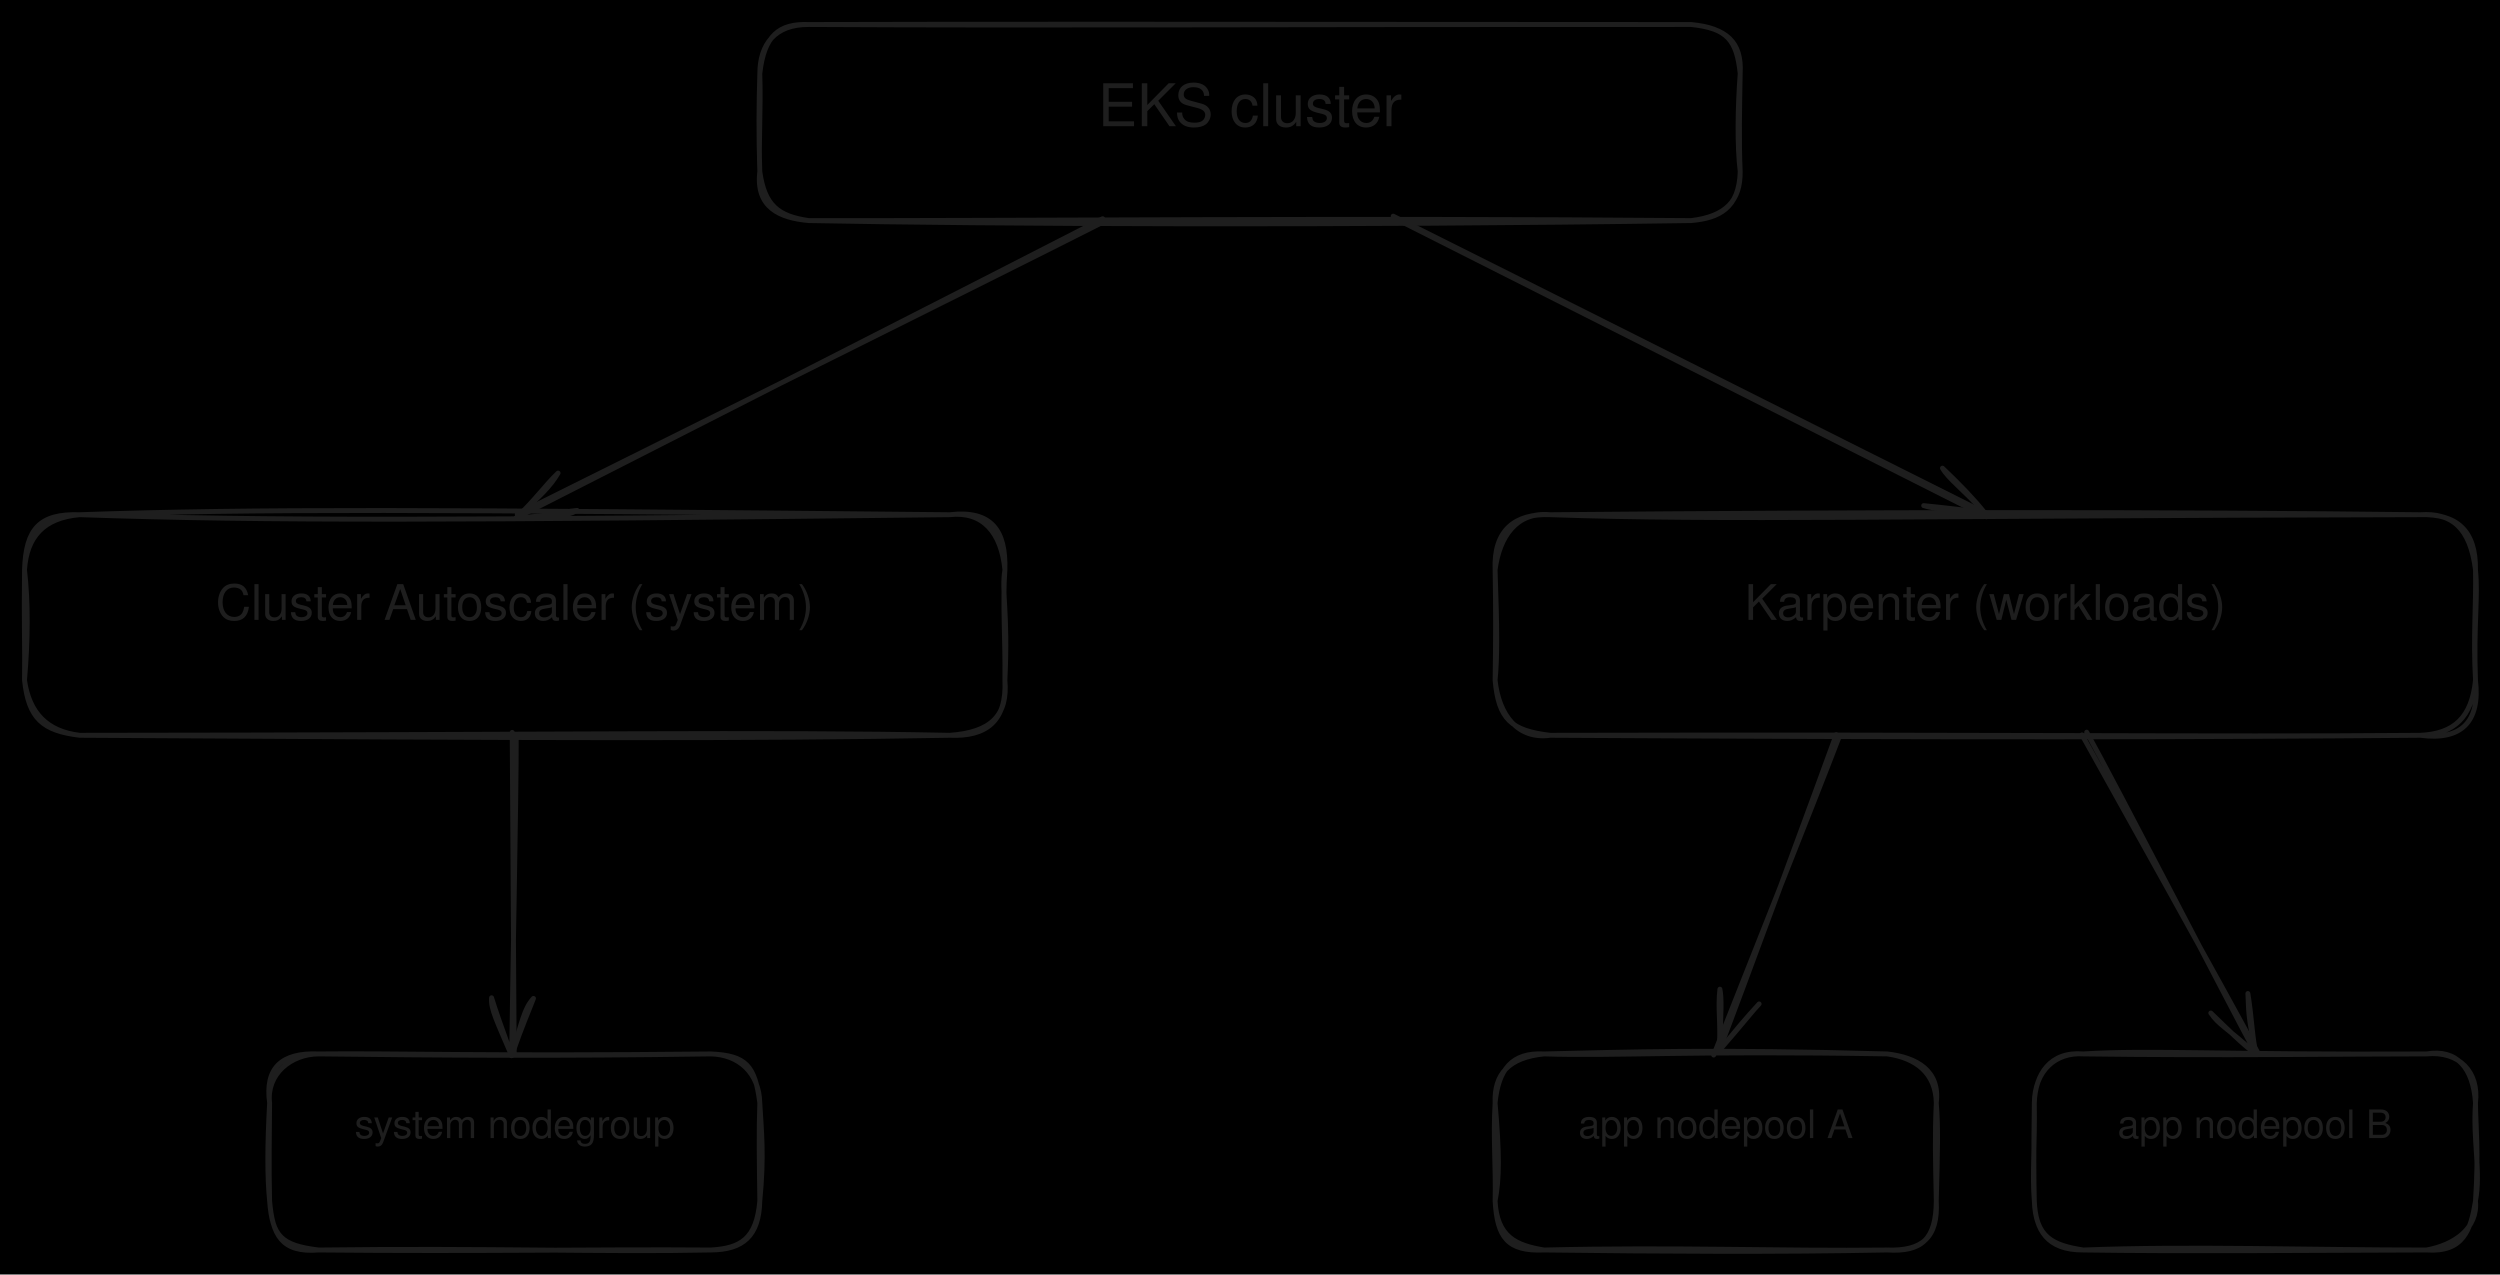
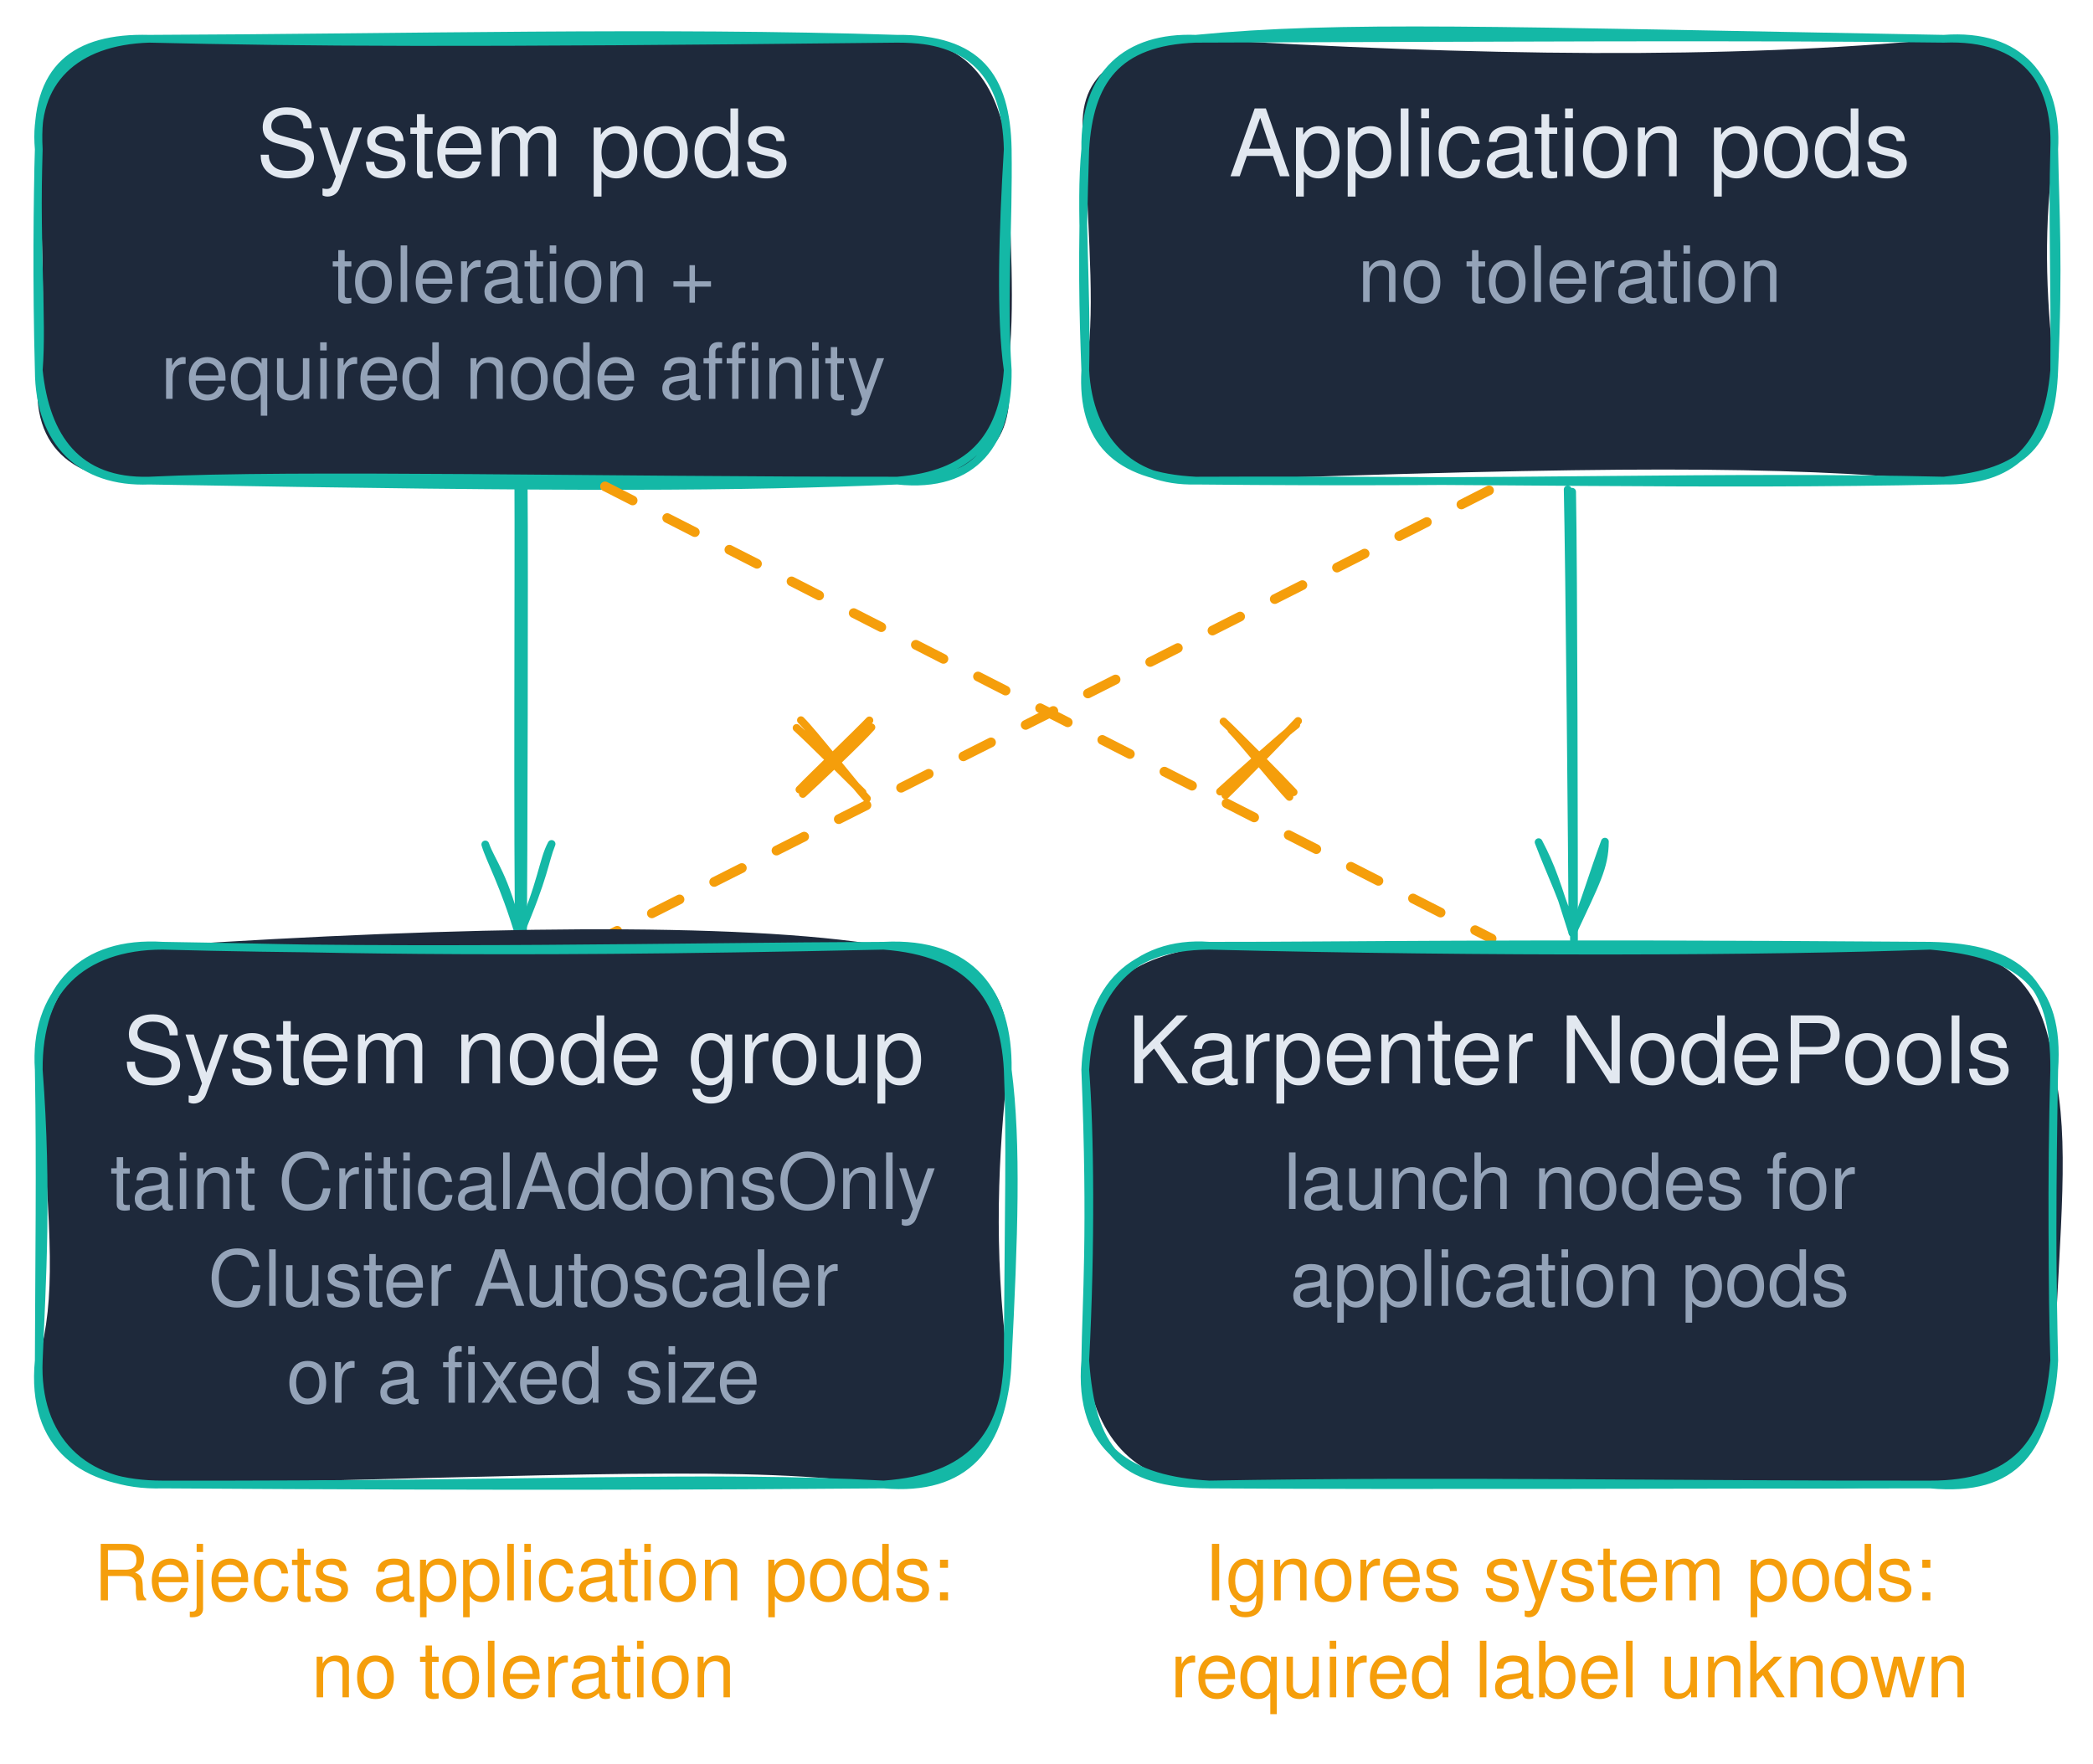
- <svg xmlns="http://www.w3.org/2000/svg" width="1020" height="520" viewBox="0 0 1020 520">
-   <path d="M0 0h1020v520H0z" />
-   <path fill="none" stroke="#1e1e1e" stroke-linecap="round" stroke-width="2" d="M330 10c71.27-.21 144.14-.13 360 0m-360 0c97.58.53 195.99-.08 360 0m0 0c14.3 1.45 20.77 7.03 20 20m-20-20c15 1.49 18.58 6.75 20 20m0 0c-1.05 14.02-1.26 29.67 0 40m0-40c-.25 13.75-.55 27.66 0 40m0 0c.13 11.88-5.78 18.26-20 20m20-20c-.41 15.08-8.75 19.03-20 20m0 0c-138.91-1.18-275.66.13-360 0m360 0c-143.47 2.11-286.42 1.41-360 0m0 0c-11.91-1.03-21.75-5.38-20-20m20 20c-12.44-1.78-18.08-6.15-20-20m0 0c-.5-15.14-.38-27.79 0-40m0 40c-.54-12.32.5-25.37 0-40m0 0c.03-11.69 5.96-20.1 20-20m-20 20c1.75-15.52 7.85-20.48 20-20" />
-   <text x="160" y="21.48" fill="#1e1e1e" dominant-baseline="alphabetic" font-family="Helvetica, Arial, sans-serif" font-size="24" style="white-space:pre" text-anchor="middle" transform="translate(350 30)">EKS cluster</text>
-   <path fill="none" stroke="#1e1e1e" stroke-linecap="round" stroke-width="2" d="M32.5 210c71.36-2.45 141.73-2.11 355 0m-355 0c76.59 2.62 153.22 2.28 355 0m0 0c13.37-1.49 21.03 7.12 22.5 22.5M387.5 210c17.07-1.99 23.01 6.44 22.5 22.5m0 0c-1.52 8.93 1.39 16.96 0 45m0-45c-1 13.88.2 28.01 0 45m0 0c1.32 14.35-5.64 21.32-22.5 22.5m22.5-22.5c.81 16.87-7.71 23.15-22.5 22.5m0 0c-75.78-1.52-153.33-.17-355 0m355 0c-81.97 1.44-163.21 1.18-355 0m0 0c-13.35-1.61-20.6-9.15-22.5-22.5M32.5 300c-15.05-1.81-20.86-6.79-22.5-22.5m0 0c1.44-16.35 1.52-32.15 0-45m0 45c.22-12.51-.3-23.65 0-45m0 0c.9-13.37 7.69-21.21 22.5-22.5M10 232.5c.51-16.73 6.11-23.04 22.5-22.5" />
-   <text x="180" y="17.9" fill="#1e1e1e" dominant-baseline="alphabetic" font-family="Helvetica, Arial, sans-serif" font-size="20" style="white-space:pre" text-anchor="middle" transform="translate(30 235)">Cluster Autoscaler (system)</text>
-   <path fill="none" stroke="#1e1e1e" stroke-linecap="round" stroke-width="2" d="M632.5 210c69.89 2.42 141.33.44 355 0m-355 0c127.95-1.14 255.16-1.2 355 0m0 0c14.78-.43 22.79 6.38 22.5 22.5M987.5 210c12.86-.87 20.34 5.31 22.5 22.5m0 0c1.14 11.01-.83 22.57 0 45m0-45c.3 14.31-1.01 26.94 0 45m0 0c-1.49 15.15-8.67 21.88-22.5 22.5m22.5-22.5c2.03 17-5.84 24.77-22.5 22.5m0 0c-88.13.73-174.26-.46-355 0m355 0c-92.18.76-185.98.95-355 0m0 0c-13.12 1.82-20.95-8.1-22.5-22.5m22.5 22.5c-15.98-1.85-21.14-6.59-22.5-22.5m0 0c.25-15.73.29-28.83 0-45m0 45c.93-9.11.85-20.75 0-45m0 0c1.77-13.37 8.59-23.83 22.5-22.5M610 232.5c-.73-16.27 8.14-23.09 22.5-22.5" />
-   <text x="180" y="17.9" fill="#1e1e1e" dominant-baseline="alphabetic" font-family="Helvetica, Arial, sans-serif" font-size="20" style="white-space:pre" text-anchor="middle" transform="translate(630 235)">Karpenter (workloads)</text>
-   <path fill="none" stroke="#1e1e1e" stroke-linecap="round" stroke-width="2" d="M130 430c31.8-.36 65.94.96 160 0m-160 0c49.52.58 96.64.93 160 0m0 0c14.52.62 18.04 4.8 20 20m-20-20c11.59.26 19.77 7.93 20 20m0 0c.67 11.72 1.82 21.46 0 40m0-40c-.42 11.34-.23 23.08 0 40m0 0c-.3 14.29-6.87 19.93-20 20m20-20c-1.34 15.45-7.73 19.29-20 20m0 0c-43.66.92-90.37-.89-160 0m160 0c-46.43-.37-93.06.65-160 0m0 0c-15.23 1.24-18.8-6.21-20-20m20 20c-15.26-1.88-18.92-5.57-20-20m0 0c-.97-9.66-.96-22.62 0-40m0 40c-.38-14.83-.02-30.08 0-40m0 0c-1.36-11.71 8.65-19.94 20-20m-20 20c-1.97-14.14 4.73-20.65 20-20" />
-   <text x="80" y="14.32" fill="#1e1e1e" dominant-baseline="alphabetic" font-family="Helvetica, Arial, sans-serif" font-size="16" style="white-space:pre" text-anchor="middle" transform="translate(130 450)">system nodegroup</text>
-   <path fill="none" stroke="#1e1e1e" stroke-linecap="round" stroke-width="2" d="M630 430c29.51.94 57.28-1.34 140 0m-140 0c34.01-.78 68.37-1.99 140 0m0 0c11.92 1.68 19.8 8.05 20 20m-20-20c11.99 1.38 21.7 6.8 20 20m0 0c-.63 13.62-.35 22.72 0 40m0-40c.85 9.87.54 20.22 0 40m0 0c.89 15.09-5.9 20.49-20 20m20-20c-.12 15.58-5.86 20.91-20 20m0 0c-44.41.5-86.01-1.28-140 0m140 0c-45.41.87-90.68.6-140 0m0 0c-15 .67-19.16-5.15-20-20m20 20c-11.6-1.92-19.21-5.38-20-20m0 0c1.81-9.17 1.78-19.57 0-40m0 40c.34-13.67-.86-25.65 0-40m0 0c-.49-11.72 5.55-18.56 20-20m-20 20c1.39-13.69 6.76-20.7 20-20" />
-   <text x="70" y="14.32" fill="#1e1e1e" dominant-baseline="alphabetic" font-family="Helvetica, Arial, sans-serif" font-size="16" style="white-space:pre" text-anchor="middle" transform="translate(630 450)">app nodepool A</text>
-   <path fill="none" stroke="#1e1e1e" stroke-linecap="round" stroke-width="2" d="M850 430c27.23-1.7 56.65.42 140 0m-140 0c54.56.76 110.23-.02 140 0m0 0c13.33-1.26 21.56 7.31 20 20m-20-20c12.39-2.1 19.03 5.66 20 20m0 0c-1.13 15.52 2.28 27.98 0 40m0-40c.13 10.4 1.32 19.36 0 40m0 0c-1.92 11.89-4.94 21.05-20 20m20-20c1.1 11.11-8.59 17.93-20 20m0 0c-46.69.04-96.72-1.7-140 0m140 0c-50.24.16-100.01.6-140 0m0 0c-14.77.09-19.51-8.1-20-20m20 20c-12.53-1.95-19.49-5.18-20-20m0 0c-.21-8.68-.28-20.52 0-40m0 40c-.93-10.51.29-23.23 0-40m0 0c.39-11.73 6.45-21.17 20-20m-20 20c.14-13.23 8.79-20.76 20-20" />
-   <text x="70" y="14.32" fill="#1e1e1e" dominant-baseline="alphabetic" font-family="Helvetica, Arial, sans-serif" font-size="16" style="white-space:pre" text-anchor="middle" transform="translate(850 450)">app nodepool B</text>
-   <g fill="none" stroke="#1e1e1e" stroke-linecap="round" stroke-width="2">
-     <path d="M450.88 90.19c-39.63 20.13-199.87 99.74-239.84 119.65m238.84-120.6c-39.59 20.41-199.4 101.79-239.24 122.05" />
-     <path d="M227.7 193.01c-3.26 5.54-7.27 9.27-17.06 18.28m17.06-18.28c-5.17 4.91-9.1 10.72-17.06 18.28m24.82-3.04c-4.7 2.54-10.27 3.2-24.82 3.04m24.82-3.04c-7.29.8-13.32 2.48-24.82 3.04" />
+ <svg xmlns="http://www.w3.org/2000/svg" width="540" height="455" viewBox="0 0 540 455">
+   <path fill="transparent" d="M0 0h540v455H0z" />
+   <g stroke-linecap="round">
+     <path fill="#1e293b" d="M38.5 10c43.72-1.34 95.4-.39 193 0 15.96.3 25.3 8.53 28.5 28.5.48 21.22 2.14 41.35 0 57 2.86 21.84-9.58 26.71-28.5 28.5-44.54 2.31-79.98 2.31-193 0-17.17.75-31.38-6.93-28.5-28.5 1.55-9.67 1.29-24.08 0-57C7.65 17.84 20.99 8.17 38.5 10" />
+     <path fill="none" stroke="#14b8a6" stroke-width="2" d="M38.5 10c40.13.95 78.76 1.28 193 0m-193 0c65.28-.24 132.26-1.98 193 0m0 0c20.67-.02 28.15 9.49 28.5 28.5M231.5 10c18.57-.25 28.04 9.01 28.5 28.5m0 0c-1.31 21.52-1.97 43.4 0 57m0-57c.28 19.64-1.28 38.49 0 57m0 0c-1.27 17.95-10.13 27.04-28.5 28.5M260 95.5c.2 18.51-8.35 30.64-28.5 28.5m0 0c-75.54.04-154.75-1.87-193 0m193 0c-40.82 1.7-81.66 1.95-193 0m0 0c-17.46.68-28.43-9.68-28.5-28.5M38.5 124c-18.58.51-26.72-11.18-28.5-28.5m0 0c1.05-13.22-.85-30.91 0-57m0 57c-.61-22.44-.35-44.57 0-57m0 0C8.46 21.14 19.25 10.6 38.5 10M10 38.5C8.83 17.55 19.4 9.49 38.5 10" />
  </g>
-   <g fill="none" stroke="#1e1e1e" stroke-linecap="round" stroke-width="2">
-     <path d="M569.92 89.5c40.27 20.27 200.39 101.18 240.5 121.35m-242-122.66c40.26 20.01 201 100.94 241.28 120.98" />
-     <path d="M784.86 206.29c4.14 1.3 11.37 2.13 24.84 2.88m-24.84-2.88c9.15.91 17.92 1.97 24.84 2.88" />
-     <path d="M792.52 191c2.5 4.37 8.19 8.27 17.18 18.17M792.52 191c6.56 6.21 12.71 12.52 17.18 18.17" />
+   <text x="125" y="21.48" fill="#e2e8f0" dominant-baseline="alphabetic" font-family="Helvetica, Arial, sans-serif" font-size="24" style="white-space:pre" text-anchor="middle" transform="translate(10 24)">System pods</text>
+   <g fill="#94a3b8" dominant-baseline="alphabetic" font-family="Helvetica, Arial, sans-serif" font-size="20" text-anchor="middle">
+     <text x="125" y="17.9" style="white-space:pre" transform="translate(10 60)">toleration +</text>
+     <text x="125" y="42.9" style="white-space:pre" transform="translate(10 60)">required node affinity</text>
  </g>
-   <g fill="none" stroke="#1e1e1e" stroke-linecap="round" stroke-width="2">
-     <path d="M208.97 298.81c.16 21.68.65 108.95.83 130.64m.83-128.64c.09 21.87-1.67 108.4-1.88 129.89m-8.19-23.62c-.44 4.49 2.27 9.69 8.19 23.62m-8.19-23.62c1.67 5.46 3.27 9.83 8.19 23.62" />
-     <path d="M217.66 407.35c-3.88 4.28-4.6 9.43-8.91 23.35m8.91-23.35c-2 5.31-4.08 9.62-8.91 23.35" />
+   <g stroke-linecap="round">
+     <path fill="#1e293b" d="M308.5 10c72.02 4.4 137.02 5.4 193 0 18.11-1.58 27.86 8.26 28.5 28.5-2.73 19.92-2.24 36.37 0 57-3.54 20.1-10.65 28.94-28.5 28.5-43.99-3.81-84.48-3.81-193 0-20.66-1.54-29.22-6.99-28.5-28.5 2.76-13.13.79-33.19 0-57-3.54-18 6.63-25.99 28.5-28.5" />
+     <path fill="none" stroke="#14b8a6" stroke-width="2" d="M308.5 10c37.28-3.61 76.85-2.09 193 0m-193 0c72.63-.22 145.22-.66 193 0m0 0c20.89-.85 29.42 11.26 28.5 28.5M501.5 10c19.76-1.48 29.24 10.2 28.5 28.5m0 0c-.53 17.61.19 31.96 0 57m0-57c.28 16.17 1.22 29.78 0 57m0 0c-1.7 20.36-11.22 28.71-28.5 28.5M530 95.5c-.73 18.88-7.33 26.3-28.5 28.5m0 0c-56.77-1.36-111.67.84-193 0m193 0c-60.35 1.31-119.72-.31-193 0m0 0c-20.78-1.05-29.48-10.52-28.5-28.5m28.5 28.5c-16.79.4-27.56-10.61-28.5-28.5m0 0c.53-21.8-1.48-41.86 0-57m0 57c-.54-14.55-.97-28.47 0-57m0 0c1.08-17.38 7.94-27.75 28.5-28.5M280 38.5c-.29-19.58 10.88-29.17 28.5-28.5" />
  </g>
-   <g fill="none" stroke="#1e1e1e" stroke-linecap="round" stroke-width="2">
-     <path d="M750.41 300.53c-8.27 21.8-42.76 108.38-51.23 129.93m49.99-130.7c-7.79 21.47-39.28 106.94-47.71 128.82" />
-     <path d="M701.72 403.58c.75 3.66.59 9.34-.26 25m.26-25c-.93 7.73.41 13.41-.26 25m16.26-18.98c-2.44 2.5-5.82 6.97-16.26 18.98m16.26-18.98c-5.54 6.01-8.79 9.96-16.26 18.98" />
+   <text x="125" y="21.48" fill="#e2e8f0" dominant-baseline="alphabetic" font-family="Helvetica, Arial, sans-serif" font-size="24" style="white-space:pre" text-anchor="middle" transform="translate(280 24)">Application pods</text>
+   <text x="125" y="17.9" fill="#94a3b8" dominant-baseline="alphabetic" font-family="Helvetica, Arial, sans-serif" font-size="20" style="white-space:pre" text-anchor="middle" transform="translate(280 60)">no toleration</text>
+   <g fill="none" stroke="#14b8a6" stroke-linecap="round" stroke-width="2">
+     <path d="M135.12 125.84c.19 19.41-.03 97.91-.19 117.09m-1.2-118.22c.13 19.04-.27 97.1.21 116.58m-8.73-23.42c1.57 4.57 5.14 7.99 8.73 23.42m-8.73-23.42c1.26 4.22 4.69 9.95 8.73 23.42" />
+     <path d="M142.31 217.74c-1.86 4.61-1.71 8.05-8.37 23.55m8.37-23.55c-2.28 4.2-2.4 9.96-8.37 23.55" />
  </g>
-   <g fill="none" stroke="#1e1e1e" stroke-linecap="round" stroke-width="2">
-     <path d="M849.45 299.84c12.03 21.54 59.91 107.42 71.51 129.23m-69.59-130.35c12.05 21.67 57.46 109.73 69.14 131.4m-18.5-16.81c3.43 5.06 5.86 5.29 18.5 16.81m-18.5-16.81c6.96 6.68 12.59 12.44 18.5 16.81" />
-     <path d="M917.14 405.35c.38 6.59-.23 8.42 3.37 24.77m-3.37-24.77c1.59 9.63 1.78 18.25 3.37 24.77" />
+   <g fill="none" stroke="#14b8a6" stroke-linecap="round" stroke-width="2">
+     <path d="M405.61 126.87c.38 19.27.49 96.38.48 115.68m-1.62-116.28c.42 18.85 1.14 95.39 1.24 114.44m-8.74-23.43c3.37 6.47 4.59 10.28 8.74 23.43m-8.74-23.43c2.98 7.92 6.81 15.46 8.74 23.43" />
+     <path d="M414.07 217.15c-.06 6.58-2.27 10.42-8.36 23.56m8.36-23.56c-3.03 8.13-5.2 15.71-8.36 23.56" />
+   </g>
+   <path fill="none" stroke="#f59e0b" stroke-dasharray="8 10" stroke-linecap="round" stroke-width="2.5" d="M156.1 125.49c38.5 19.55 190.67 97.26 228.74 116.67" />
+   <path fill="none" stroke="#f59e0b" stroke-dasharray="8 10" stroke-linecap="round" stroke-width="2.5" d="M384.18 126.52C346.21 145.94 194.04 222.65 156 241.78" />
+   <path fill="none" stroke="#f59e0b" stroke-linecap="round" stroke-width="2" d="M315.67 186.15c3.16 2.95 15.04 14.94 18.09 18.24m-16.06-16.07c3.08 3.13 12.4 14.65 14.98 17.29" />
+   <path fill="none" stroke="#f59e0b" stroke-linecap="round" stroke-width="2" d="M316.16 205.18c3.35-3.18 15.96-16.19 18.75-19.17m-20.13 18.22c3.37-3.07 16.25-14.63 19.66-17.2m-127.8-1.22c3.15 3.08 14.08 17.08 17.03 20.22m-18.15-18.23c3.06 2.72 13.99 13.64 17.03 16.64" />
+   <path fill="none" stroke="#f59e0b" stroke-linecap="round" stroke-width="2" d="M207.13 204.84c3.33-3.05 15-14.05 17.7-17.2m-18.57 16.07c3.36-3.48 15.39-15.03 18.05-17.85" />
+   <g stroke-linecap="round">
+     <path fill="#1e293b" d="M42 244c76.61-5.05 148.82-6.24 186 0 23.53 3.49 33.56 8.44 32 32-2.35 20.91-3.76 46.38 0 75-2.99 23.25-13.31 31-32 32-34.85-4.87-77.15-2.46-186 0-23.8 2.08-32-13.18-32-32 4.32-17.01 3.29-29.77 0-75 1.67-22.6 13.41-32.78 32-32" />
+     <path fill="none" stroke="#14b8a6" stroke-width="2" d="M42 244c38.75.52 75.05 2.43 186 0m-186 0c67.31 1.84 132.94.21 186 0m0 0c22.68-1.2 32.26 12.23 32 32m-32-32c21.86 1.66 30.97 12.66 32 32m0 0c2.5 19.22 1.59 43.23 0 75m0-75c.75 17.75.18 35.86 0 75m0 0c-.6 19.52-9.74 30.37-32 32m32-32c-1.1 22.6-10.91 33.82-32 32m0 0c-45.3-2.48-88.37.17-186 0m186 0c-46.96.37-95.29.57-186 0m0 0c-20.62.63-32.85-12.07-32-32m32 32c-20.25.01-34.15-9.66-32-32m0 0c.81-19.98 2.39-43.47 0-75m0 75c.08-25.17.45-50.55 0-75m0 0c-1.33-19.8 10.97-32.02 32-32m-32 32c-.14-21.48 11.35-33.28 32-32" />
+   </g>
+   <text x="125" y="21.48" fill="#e2e8f0" dominant-baseline="alphabetic" font-family="Helvetica, Arial, sans-serif" font-size="24" style="white-space:pre" text-anchor="middle" transform="translate(10 258)">System node group</text>
+   <g fill="#94a3b8" dominant-baseline="alphabetic" font-family="Helvetica, Arial, sans-serif" font-size="20" text-anchor="middle">
+     <text x="125" y="17.9" style="white-space:pre" transform="translate(10 294)">taint CriticalAddonsOnly</text>
+     <text x="125" y="42.9" style="white-space:pre" transform="translate(10 294)">Cluster Autoscaler</text>
+     <text x="125" y="67.9" style="white-space:pre" transform="translate(10 294)">or a fixed size</text>
+   </g>
+   <g stroke-linecap="round">
+     <path fill="#1e293b" d="M312 244c59.67.58 121.56-.55 186 0 18.49 1.61 28.93 8.17 32 32 4.07 18.76 1.49 39.68 0 75-2.19 21.51-7.18 33.22-32 32-41.4 3.01-81.47-1.79-186 0-20.09-.2-29.84-13.24-32-32-1.64-21.55 2.83-41.02 0-75 .47-19.95 9.05-28.44 32-32" />
+     <path fill="none" stroke="#14b8a6" stroke-width="2" d="M312 244c35.9.04 73.14-.85 186 0m-186 0c72.43 1.83 145.46 1.51 186 0m0 0c22.9 1.97 33.53 9.99 32 32m-32-32c23.06.43 32.16 9.25 32 32m0 0c-.85 28.6-.39 58.36 0 75m0-75c-.55 28.14-.62 56.89 0 75m0 0c-1.03 21.93-10.83 32.05-32 32m32-32c-2.03 22.98-9.9 34.08-32 32m0 0c-60.47.12-125.16-1.11-186 0m186 0c-65.83.02-130.02.34-186 0m0 0c-19.95-1.1-33.9-8.91-32-32m32 32c-23.07-.09-30.4-9.08-32-32m0 0c.22-15.73 1.69-32.77 0-75m0 75c1.56-29.73 1.24-59.36 0-75m0 0c1.28-19.82 9.66-31.87 32-32m-32 32c.74-20.11 12.83-33.44 32-32" />
+   </g>
+   <text x="125" y="21.48" fill="#e2e8f0" dominant-baseline="alphabetic" font-family="Helvetica, Arial, sans-serif" font-size="24" style="white-space:pre" text-anchor="middle" transform="translate(280 258)">Karpenter NodePools</text>
+   <g fill="#94a3b8" dominant-baseline="alphabetic" font-family="Helvetica, Arial, sans-serif" font-size="20" text-anchor="middle">
+     <text x="125" y="17.9" style="white-space:pre" transform="translate(280 294)">launch nodes for</text>
+     <text x="125" y="42.9" style="white-space:pre" transform="translate(280 294)">application pods</text>
+   </g>
+   <g fill="#f59e0b" dominant-baseline="alphabetic" font-family="Helvetica, Arial, sans-serif" font-size="20" text-anchor="middle">
+     <text x="125" y="17.9" style="white-space:pre" transform="translate(10 395)">Rejects application pods:</text>
+     <text x="125" y="42.9" style="white-space:pre" transform="translate(10 395)">no toleration</text>
+   </g>
+   <g fill="#f59e0b" dominant-baseline="alphabetic" font-family="Helvetica, Arial, sans-serif" font-size="20" text-anchor="middle">
+     <text x="125" y="17.9" style="white-space:pre" transform="translate(280 395)">Ignores system pods:</text>
+     <text x="125" y="42.9" style="white-space:pre" transform="translate(280 395)">required label unknown</text>
  </g>
</svg>
